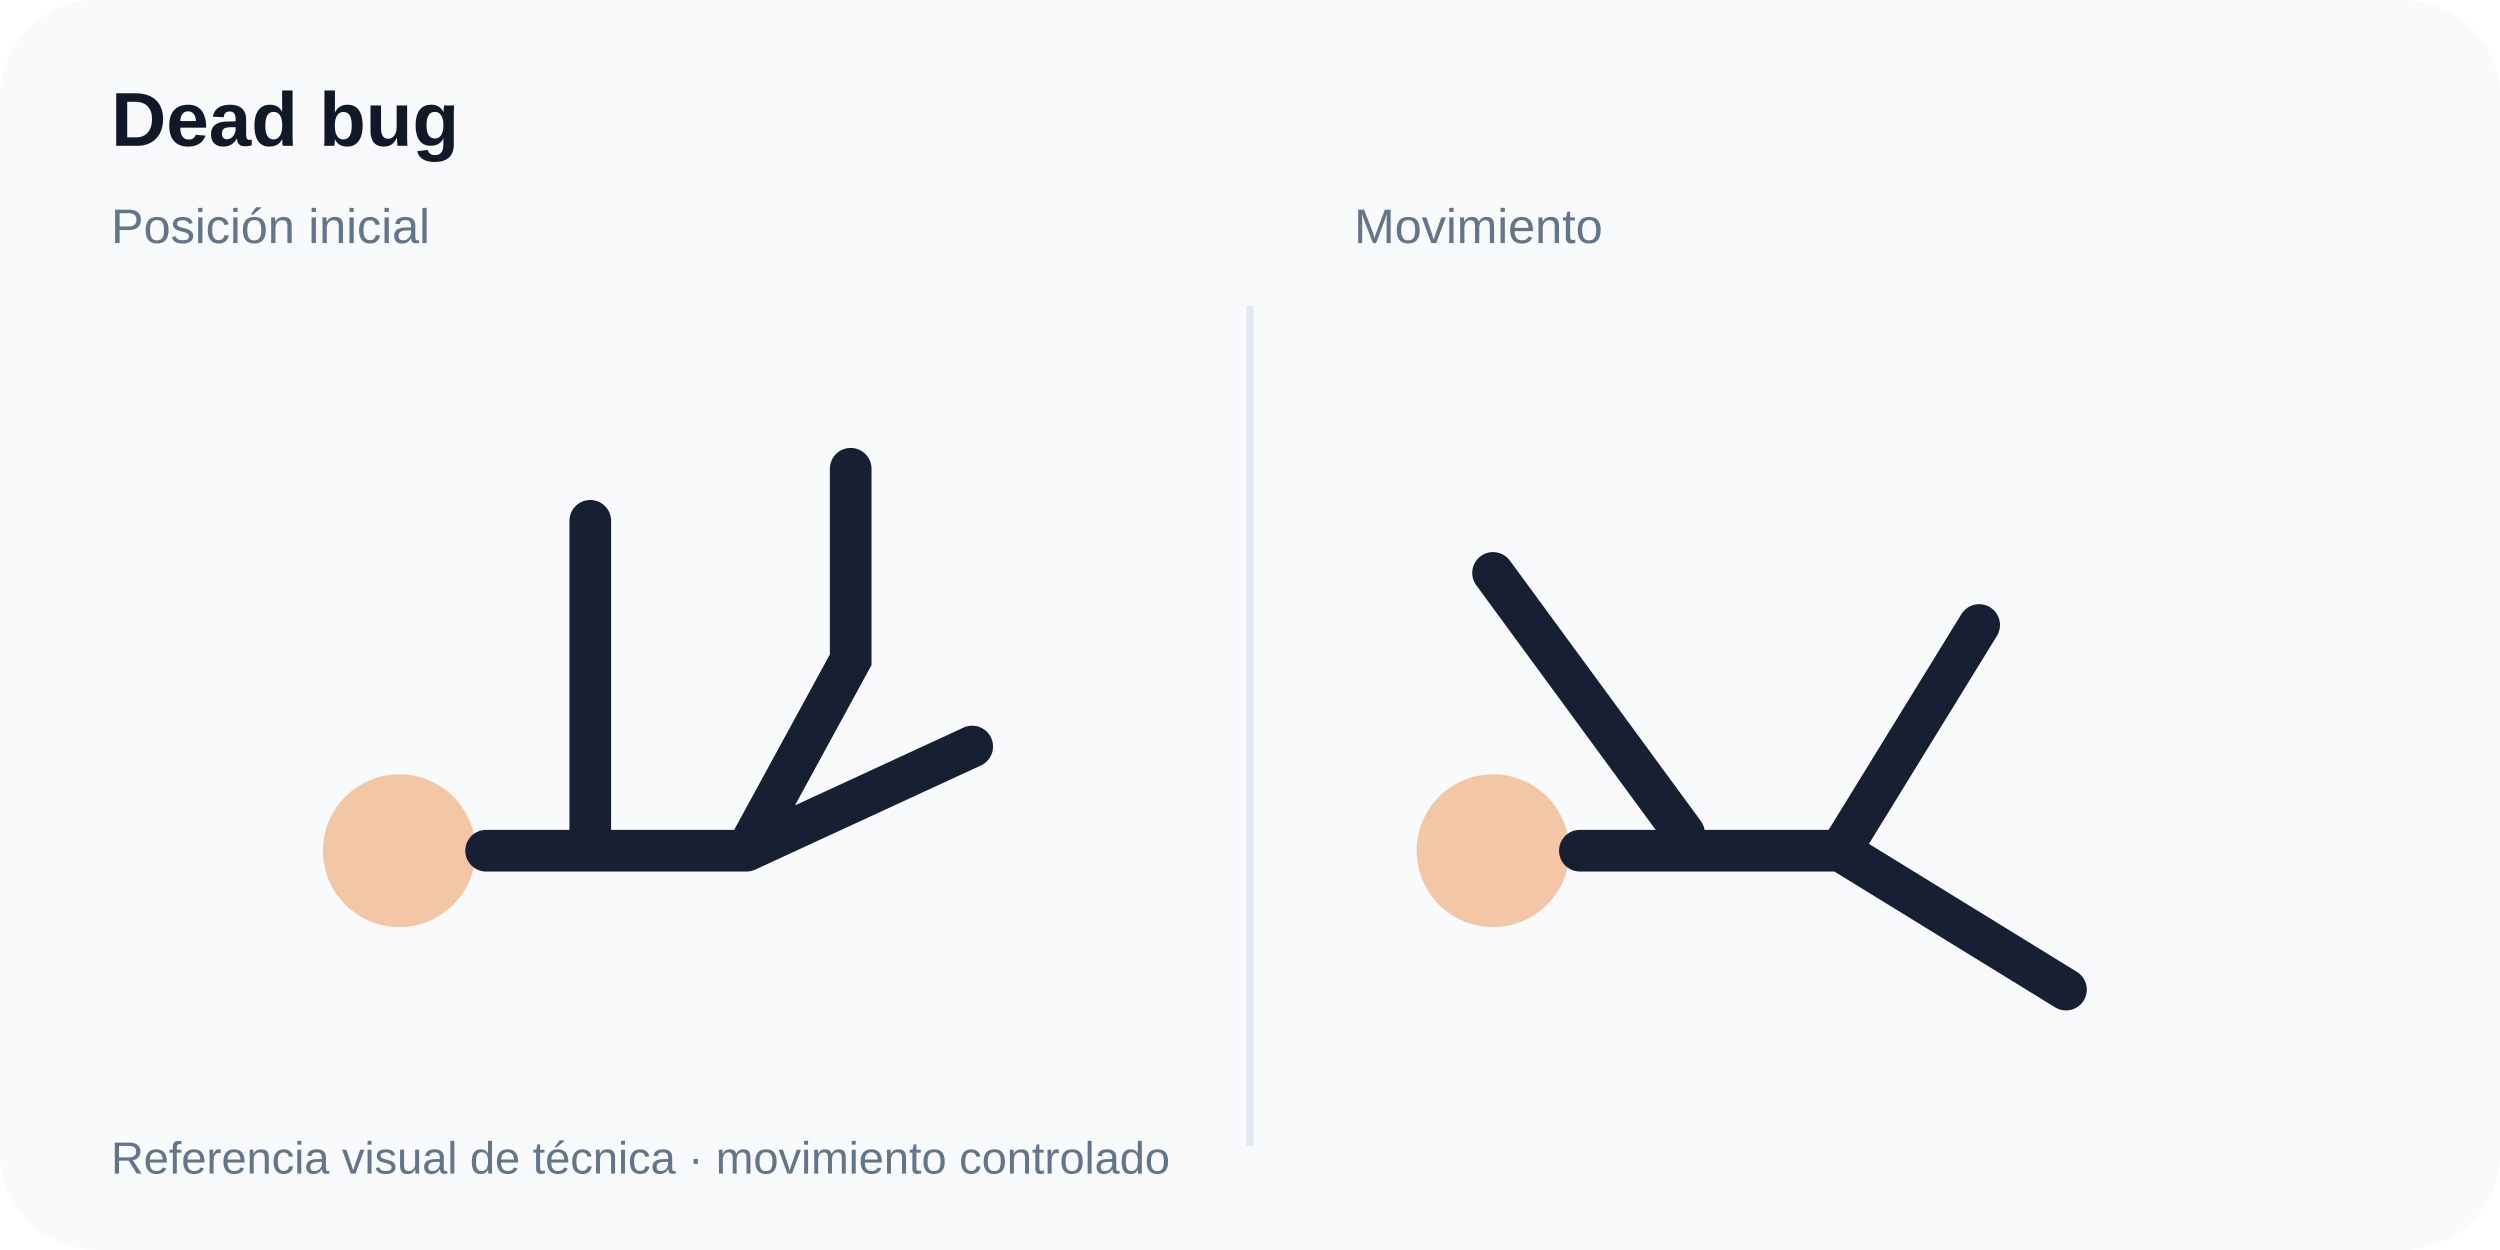
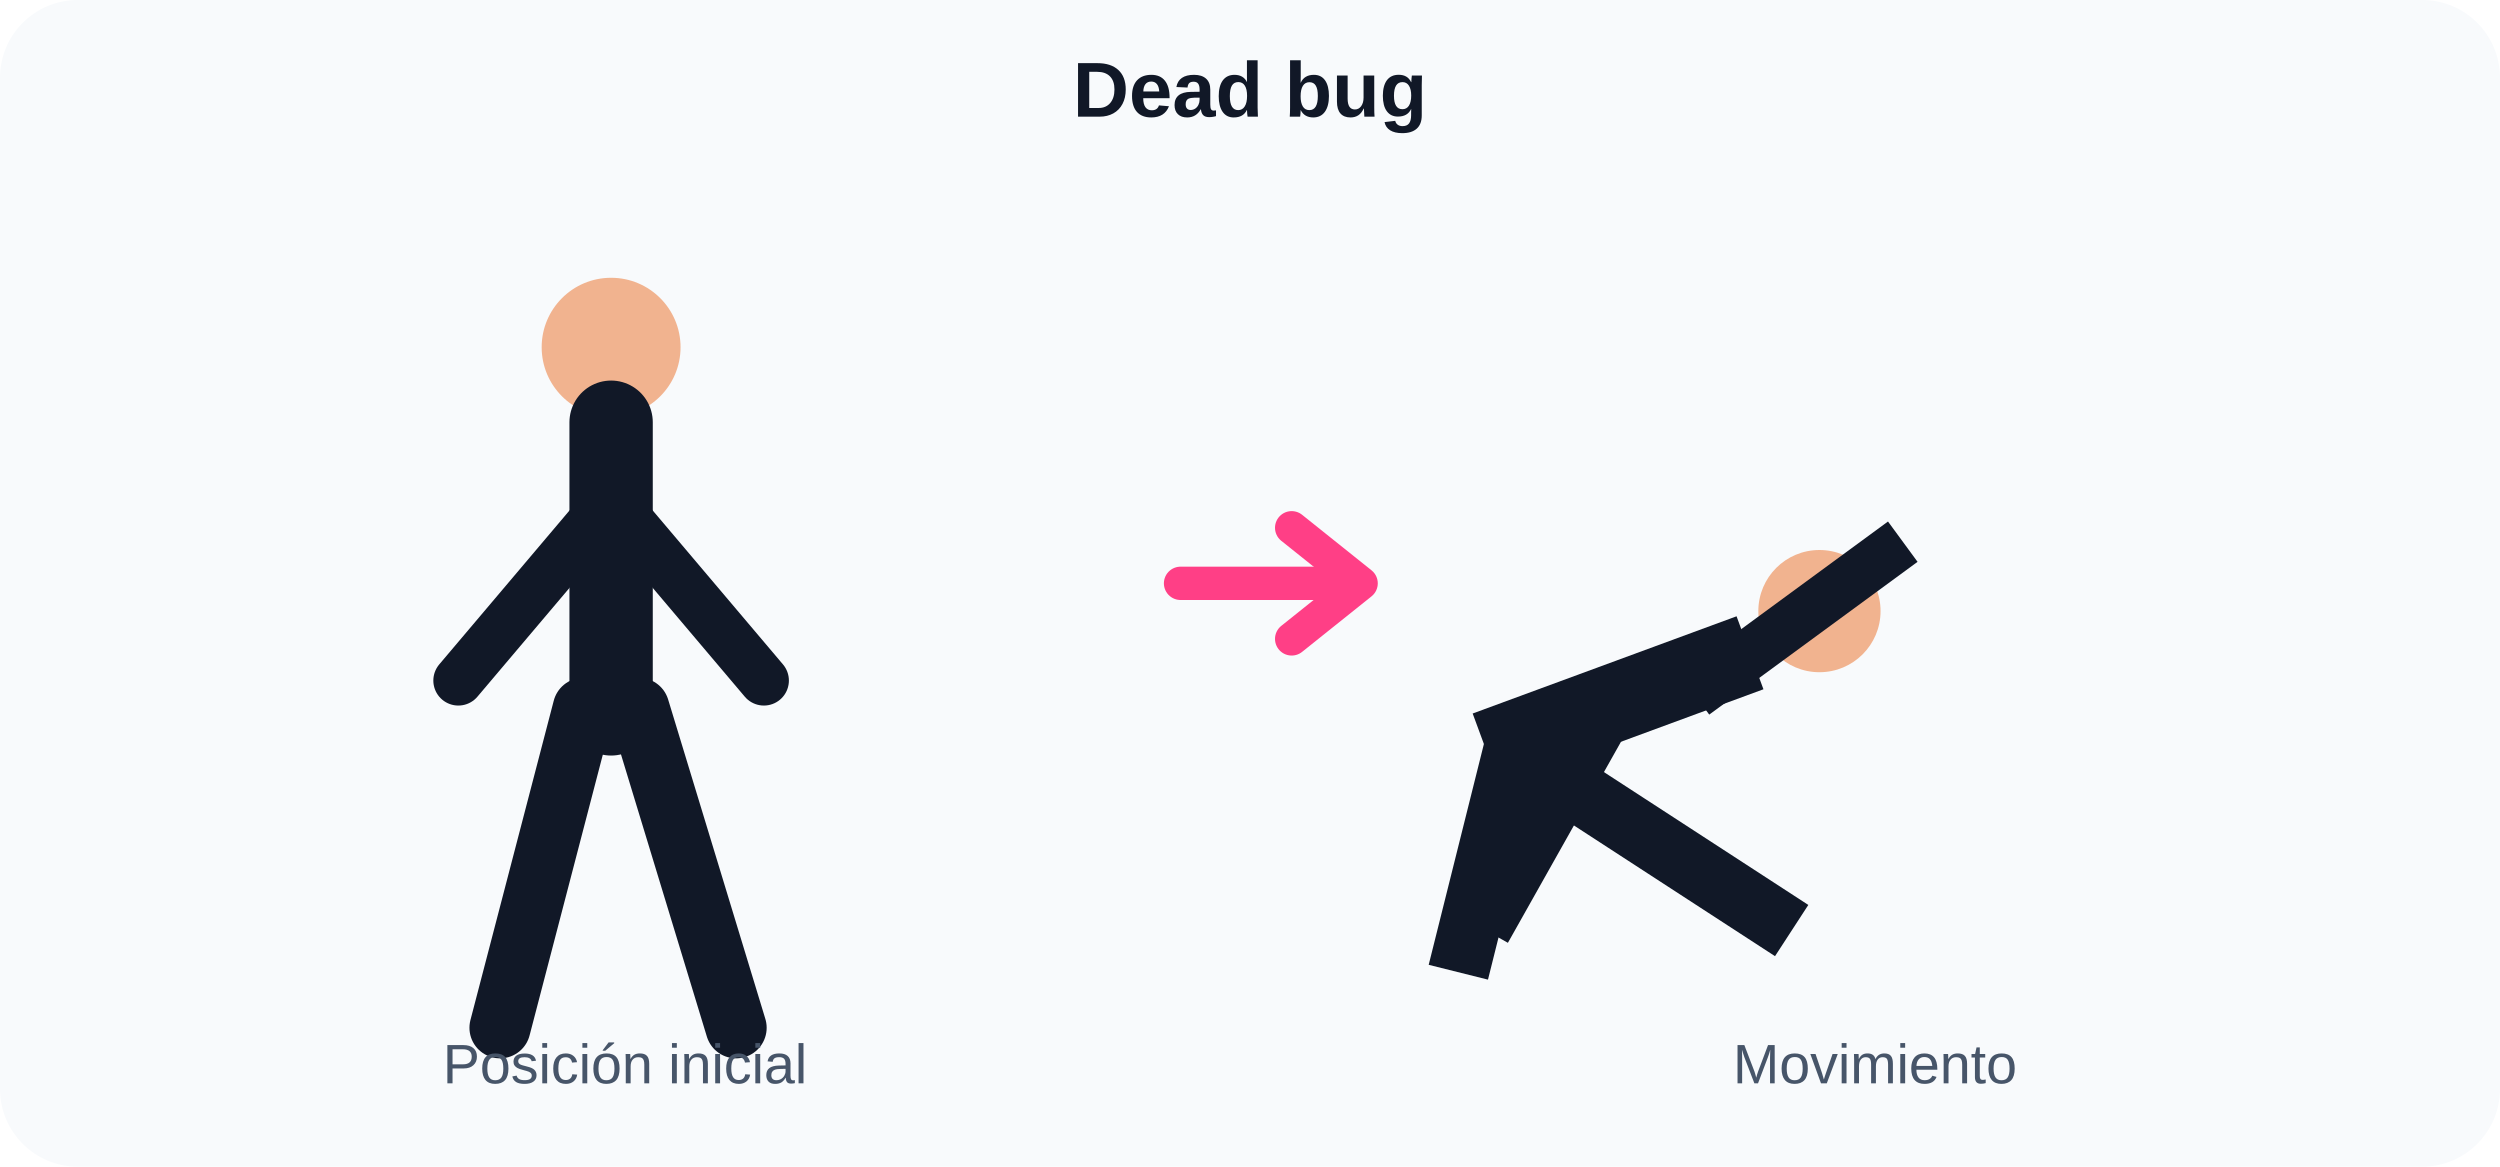
- <svg xmlns="http://www.w3.org/2000/svg" viewBox="0 0 720 360">
-   <rect width="720" height="360" rx="28" fill="#f8fafc" />
-   <text x="32" y="42" font-family="Arial" font-size="22" font-weight="700" fill="#111827">Dead bug</text>
-   <text x="32" y="70" font-family="Arial" font-size="14" fill="#64748b">Posición inicial</text>
-   <text x="390" y="70" font-family="Arial" font-size="14" fill="#64748b">Movimiento</text>
-   <g stroke="#172033" stroke-width="12" stroke-linecap="round" fill="none">
-     <circle cx="115" cy="245" r="22" fill="#f3c7a5" stroke="none" />
-     <path d="M140 245 L215 245 M170 240 L170 150 M215 245 L245 190 L245 135 M215 245 L280 215" />
+ <svg xmlns="http://www.w3.org/2000/svg" width="900" height="420" viewBox="0 0 900 420">
+   <rect width="900" height="420" rx="28" fill="#f8fafc" />
+   <text x="450" y="42" text-anchor="middle" font-family="Arial" font-size="28" font-weight="700" fill="#111827">Dead bug</text>
+   <g transform="translate(80,70)">
+     <circle cx="140" cy="55" r="25" fill="#f1b38f" />
+     <path d="M140 82v105" stroke="#111827" stroke-width="30" stroke-linecap="round" />
+     <path d="M140 110l-55 65M140 110l55 65" stroke="#111827" stroke-width="18" stroke-linecap="round" />
+     <path d="M130 185l-30 115M150 185l35 115" stroke="#111827" stroke-width="22" stroke-linecap="round" />
  </g>
-   <g stroke="#172033" stroke-width="12" stroke-linecap="round" fill="none">
-     <circle cx="430" cy="245" r="22" fill="#f3c7a5" stroke="none" />
-     <path d="M455 245 L530 245 M485 240 L430 165 M530 245 L595 285 M530 245 L570 180" />
+   <path d="M425 210h55" stroke="#ff3f86" stroke-width="12" stroke-linecap="round" />
+   <path d="M465 190l25 20-25 20" fill="none" stroke="#ff3f86" stroke-width="12" stroke-linecap="round" stroke-linejoin="round" />
+   <g transform="translate(510,70)">
+     <circle cx="145" cy="150" r="22" fill="#f1b38f" />
+     <path d="M120 165l-95 35" stroke="#111827" stroke-width="28" />
+     <path d="M70 185l-45 80M100 180l75-55" stroke="#111827" stroke-width="18" />
+     <path d="M35 200l-20 80M35 200l100 65" stroke="#111827" stroke-width="22" />
  </g>
-   <line x1="360" y1="88" x2="360" y2="330" stroke="#e2e8f0" stroke-width="2" />
-   <text x="32" y="338" font-family="Arial" font-size="13" fill="#64748b">Referencia visual de técnica · movimiento controlado</text>
+   <text x="225" y="390" text-anchor="middle" font-family="Arial" font-size="20" fill="#475569">Posición inicial</text>
+   <text x="675" y="390" text-anchor="middle" font-family="Arial" font-size="20" fill="#475569">Movimiento</text>
</svg>
